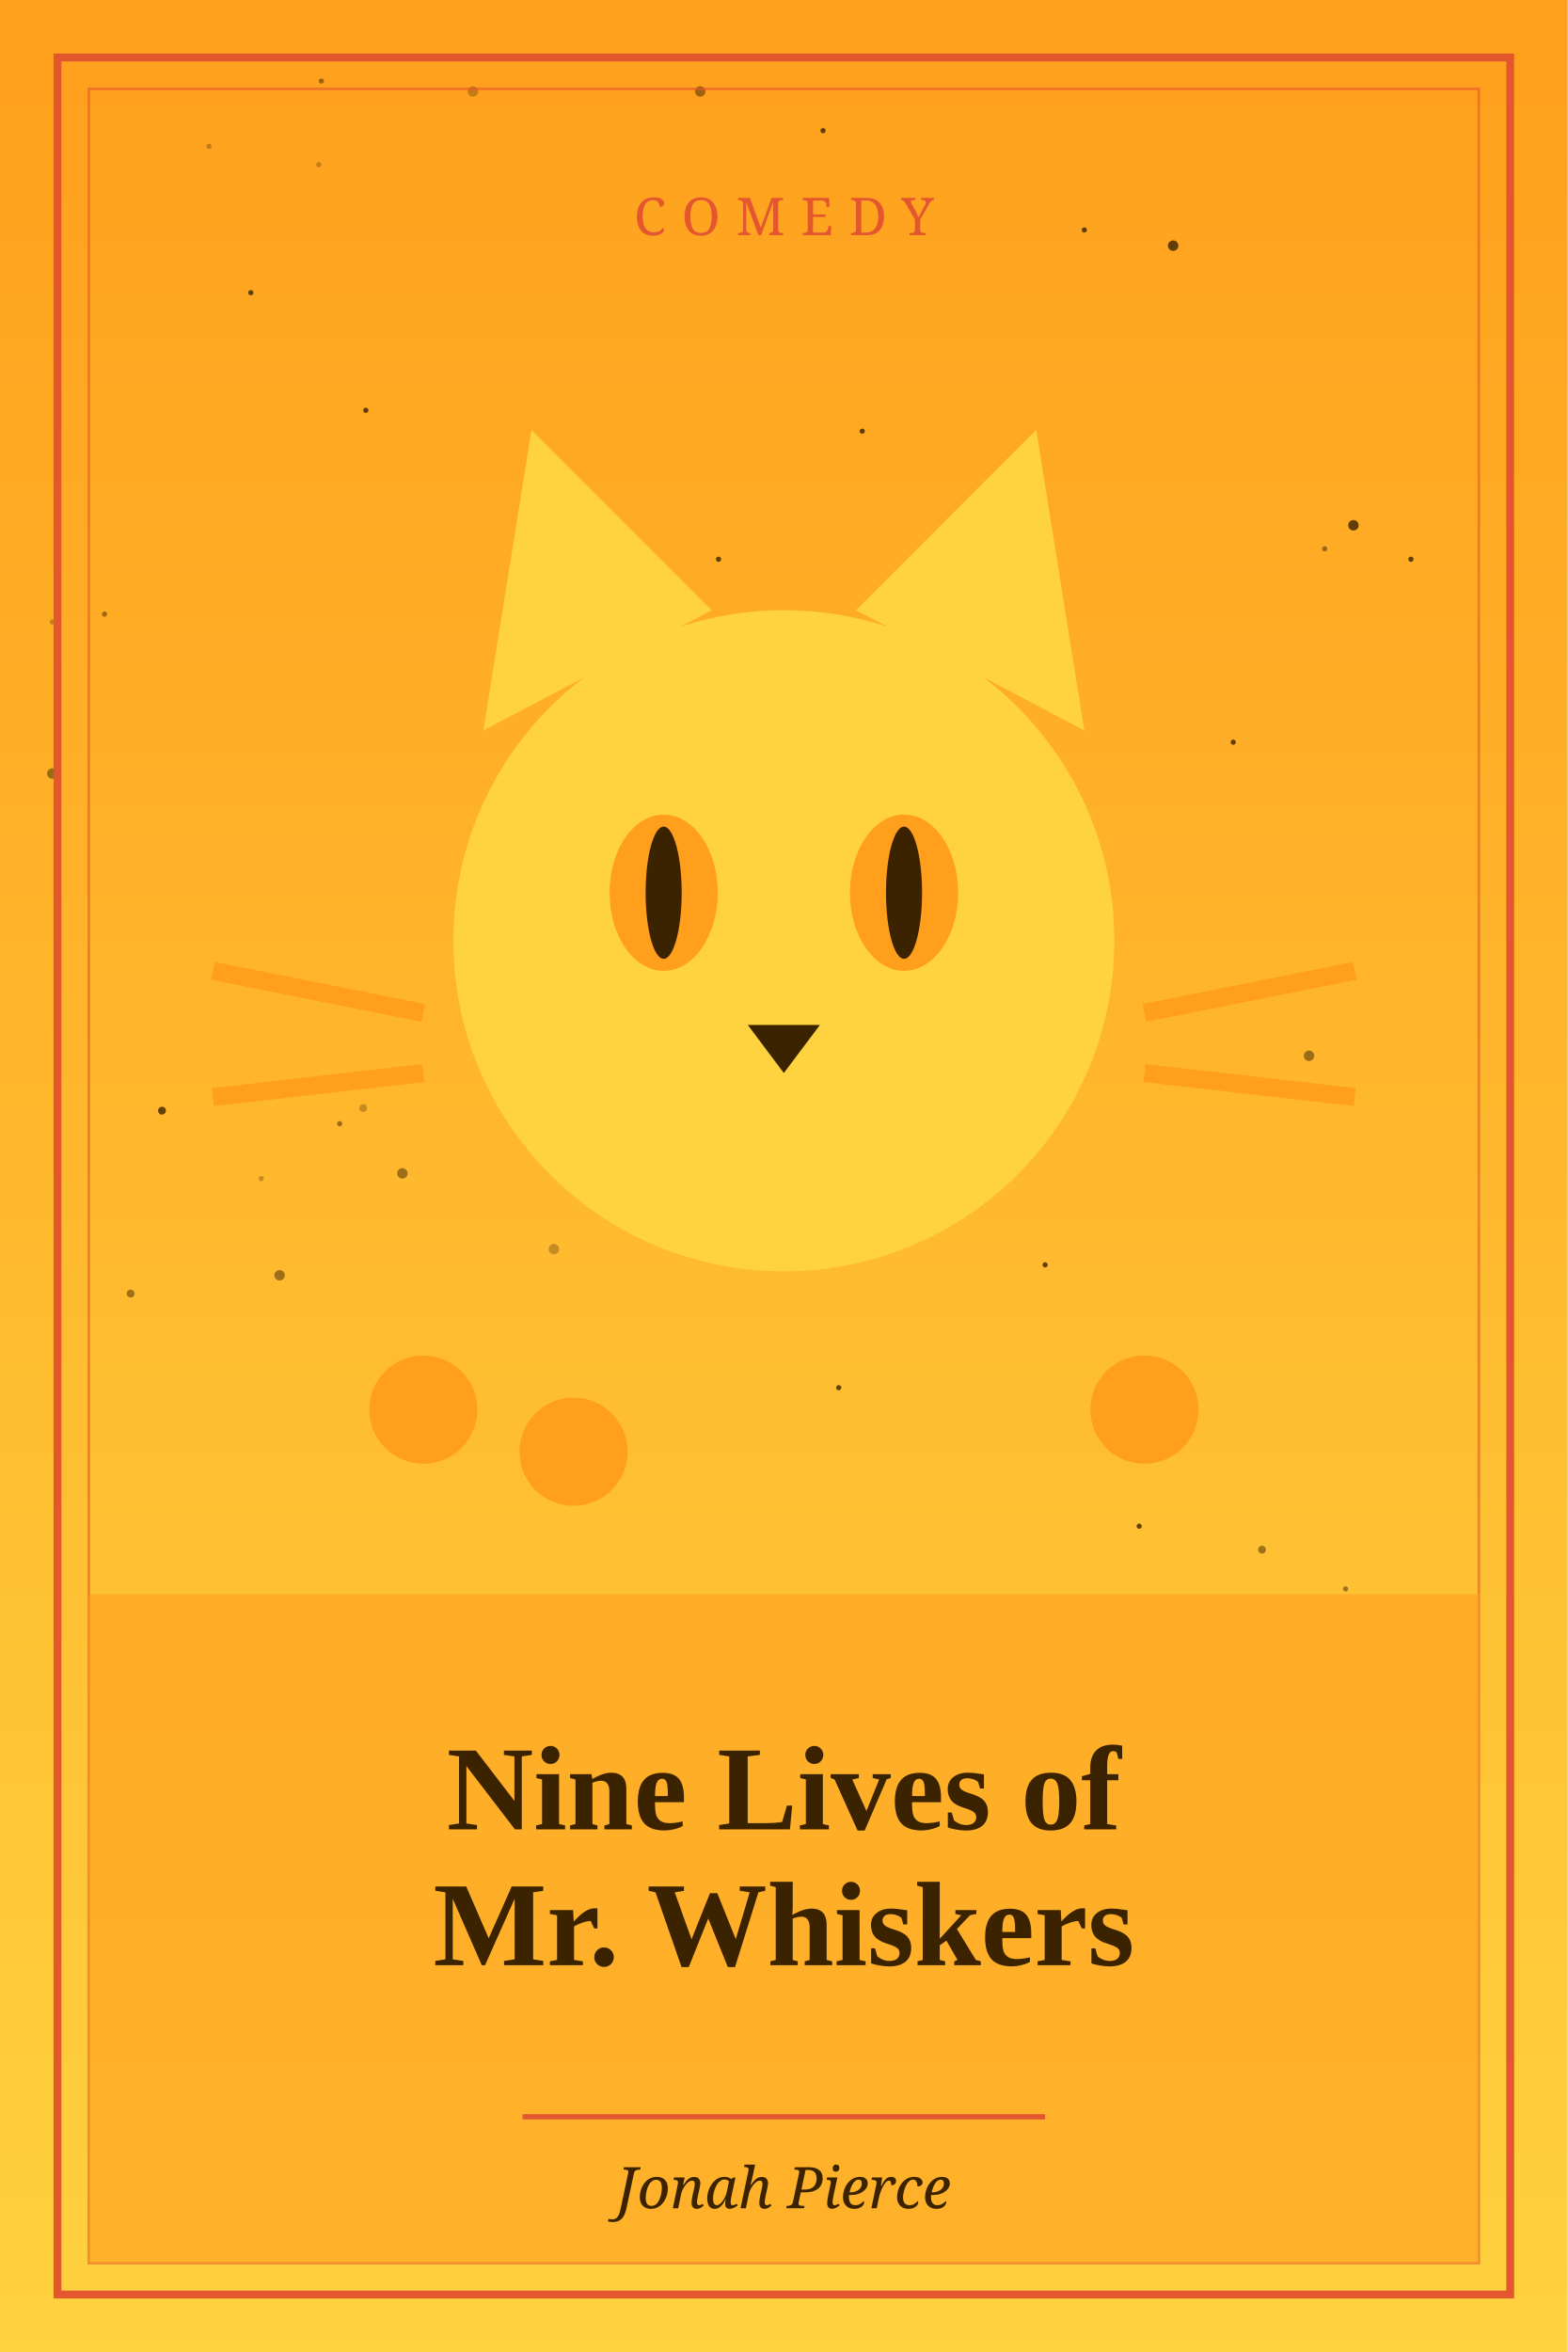
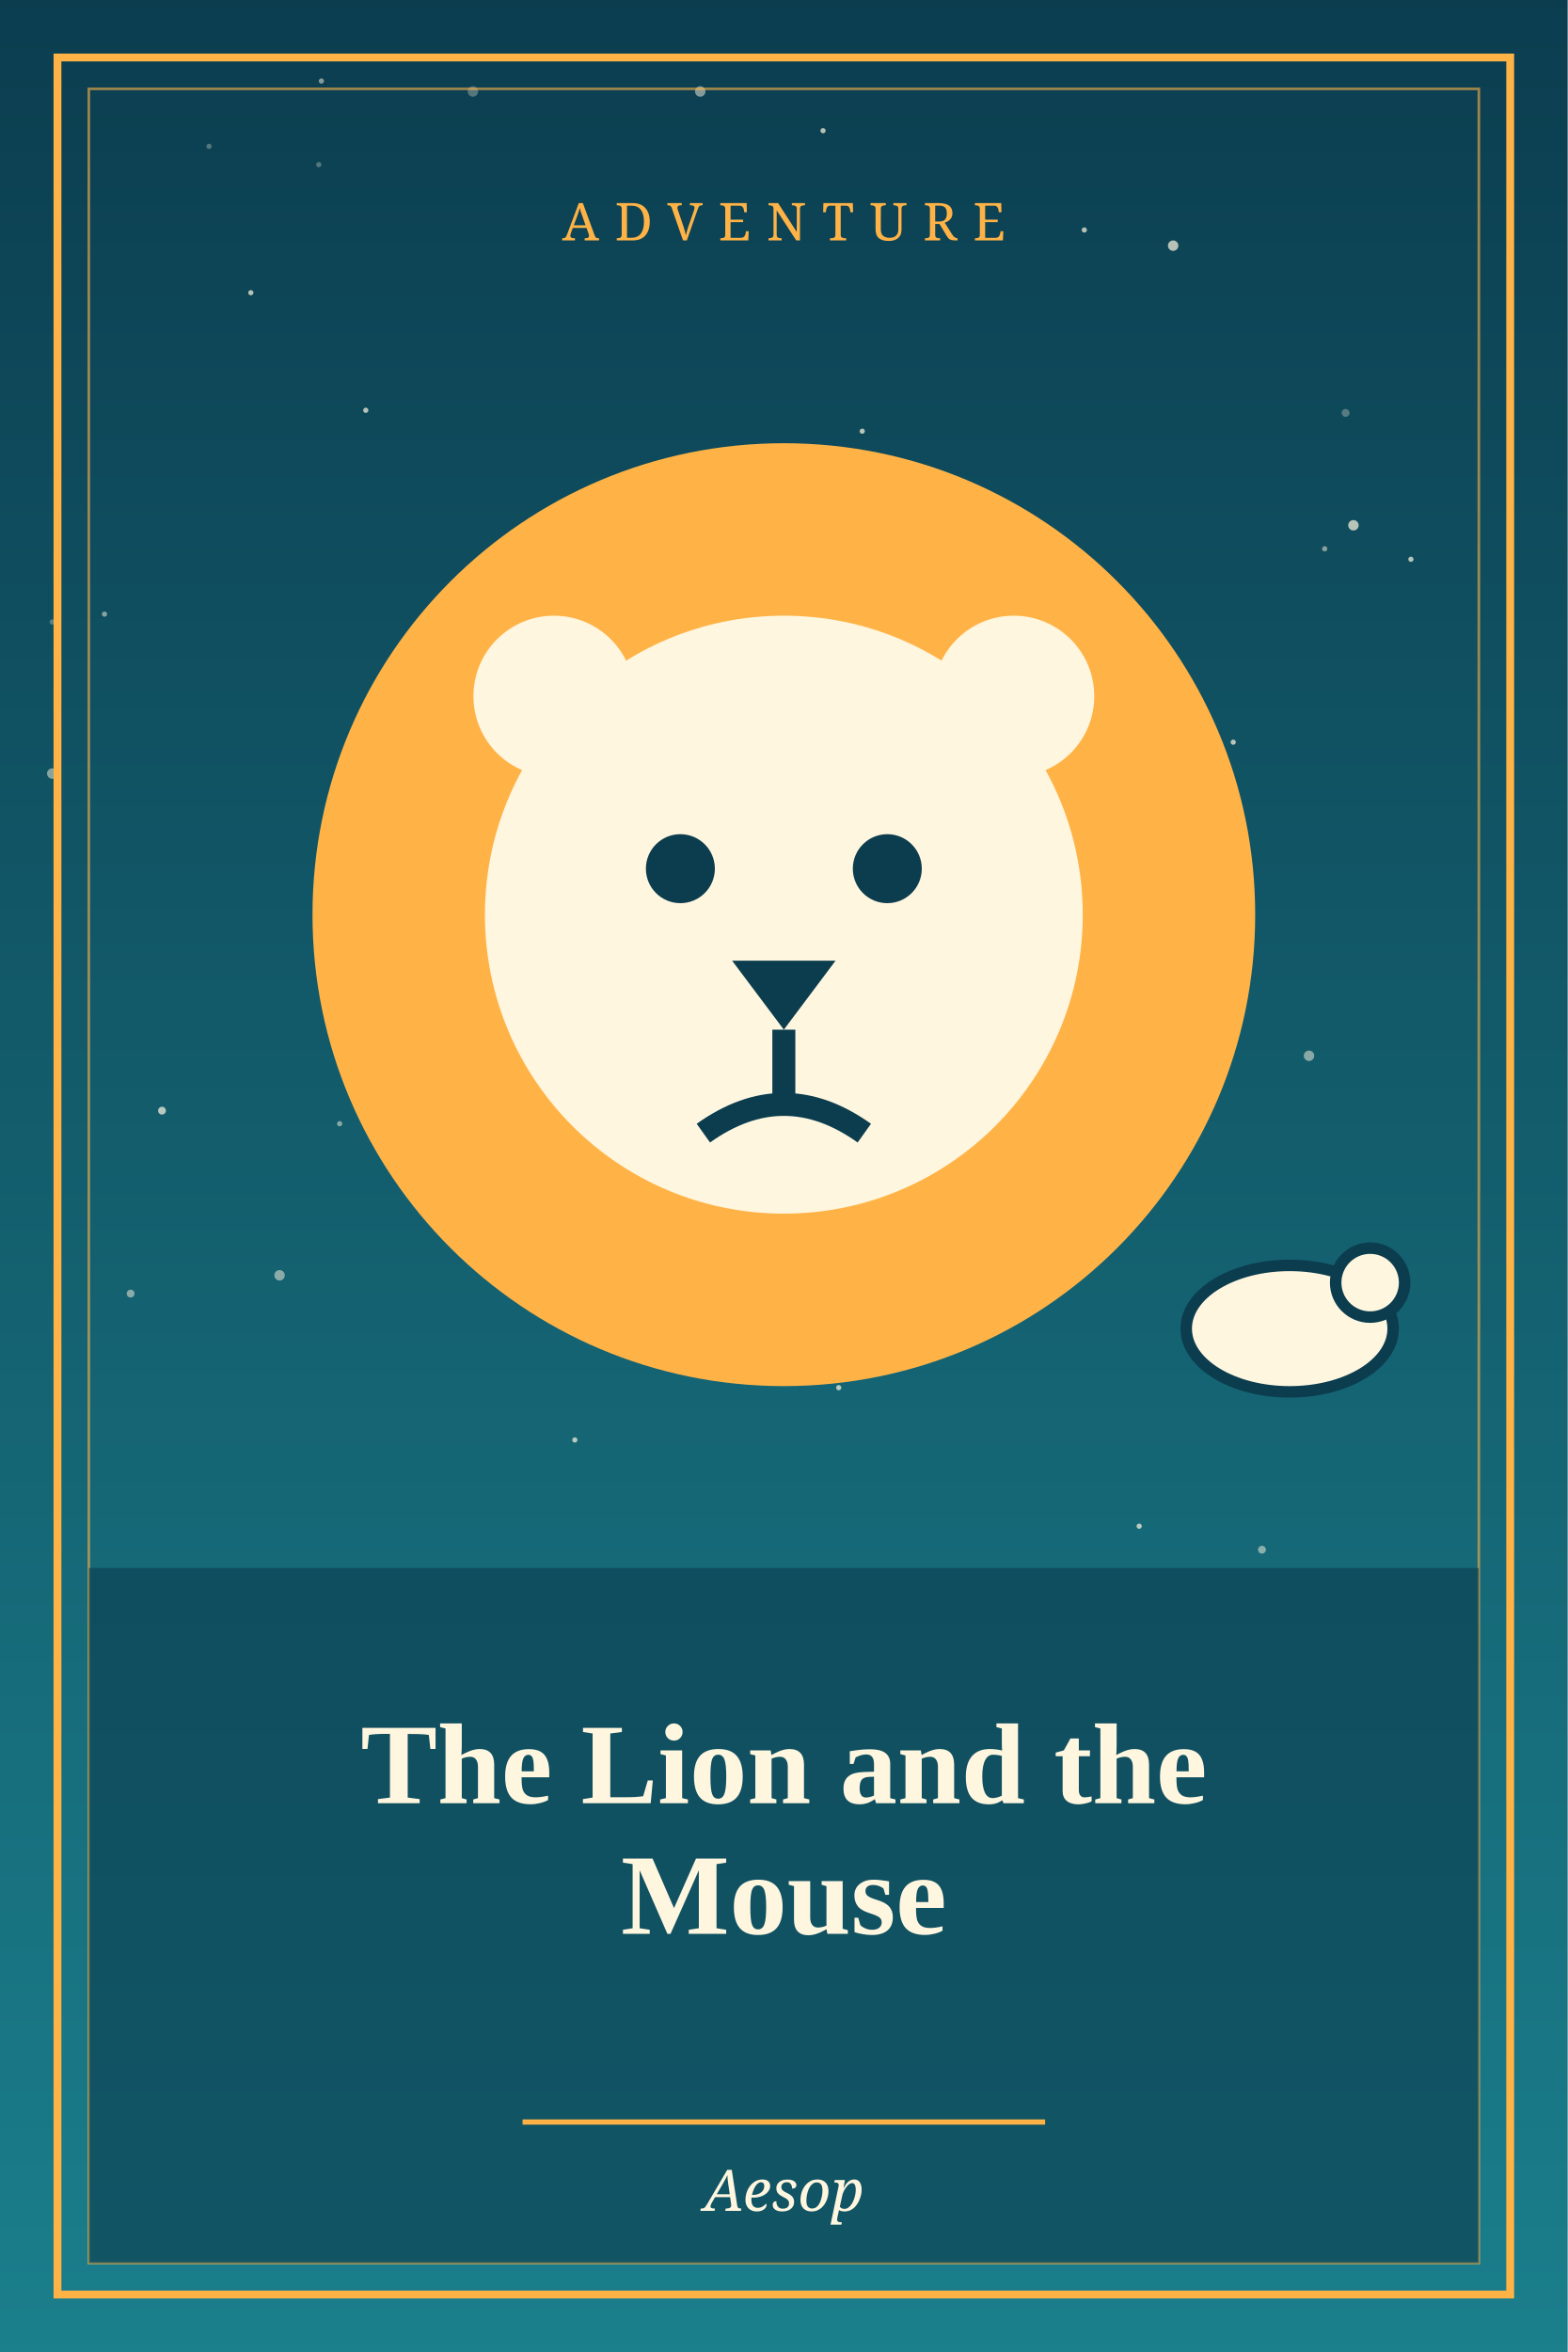
<svg xmlns="http://www.w3.org/2000/svg" viewBox="0 0 600 900" width="600" height="900">
  <defs>
    <linearGradient id="g" x1="0" y1="0" x2="0" y2="1">
-       <stop offset="0" stop-color="#ff9f1c" />
-       <stop offset="1" stop-color="#ffd23f" />
+       <stop offset="0" stop-color="#0b3d4f" />
+       <stop offset="1" stop-color="#1b7f8c" />
    </linearGradient>
    <radialGradient id="v" cx=".5" cy=".5" r=".75">
      <stop offset=".6" stop-color="#000" stop-opacity="0" />
-       <stop offset="1" stop-color="#000" stop-opacity=".45" />
+       <stop offset="1" stop-color="#000" stop-opacity=".4" />
    </radialGradient>
  </defs>
  <rect width="600" height="900" fill="url(#g)" />
-   <circle cx="483" cy="593" r="1.5" fill="#3b2300" opacity="0.5" />
-   <circle cx="540" cy="214" r="1" fill="#3b2300" opacity="0.8" />
-   <circle cx="507" cy="210" r="1" fill="#3b2300" opacity="0.5" />
-   <circle cx="330" cy="165" r="1" fill="#3b2300" opacity="0.8" />
-   <circle cx="62" cy="425" r="1.5" fill="#3b2300" opacity="0.8" />
-   <circle cx="181" cy="35" r="2" fill="#3b2300" opacity="0.3" />
-   <circle cx="80" cy="56" r="1" fill="#3b2300" opacity="0.3" />
-   <circle cx="50" cy="495" r="1.5" fill="#3b2300" opacity="0.5" />
-   <circle cx="220" cy="551" r="1" fill="#3b2300" opacity="0.8" />
-   <circle cx="321" cy="531" r="1" fill="#3b2300" opacity="0.8" />
-   <circle cx="107" cy="488" r="2" fill="#3b2300" opacity="0.5" />
-   <circle cx="436" cy="584" r="1" fill="#3b2300" opacity="0.8" />
-   <circle cx="280" cy="342" r="1" fill="#3b2300" opacity="0.8" />
-   <circle cx="315" cy="50" r="1" fill="#3b2300" opacity="0.8" />
-   <circle cx="130" cy="430" r="1" fill="#3b2300" opacity="0.5" />
-   <circle cx="415" cy="88" r="1" fill="#3b2300" opacity="0.8" />
-   <circle cx="20" cy="238" r="1" fill="#3b2300" opacity="0.3" />
-   <circle cx="501" cy="404" r="2" fill="#3b2300" opacity="0.5" />
-   <circle cx="449" cy="94" r="2" fill="#3b2300" opacity="0.8" />
-   <circle cx="223" cy="296" r="1.5" fill="#3b2300" opacity="0.3" />
-   <circle cx="338" cy="360" r="1" fill="#3b2300" opacity="0.5" />
-   <circle cx="140" cy="157" r="1" fill="#3b2300" opacity="0.8" />
-   <circle cx="123" cy="31" r="1" fill="#3b2300" opacity="0.5" />
-   <circle cx="518" cy="201" r="2" fill="#3b2300" opacity="0.8" />
-   <circle cx="212" cy="478" r="2" fill="#3b2300" opacity="0.3" />
-   <circle cx="154" cy="449" r="2" fill="#3b2300" opacity="0.5" />
-   <circle cx="139" cy="424" r="1.5" fill="#3b2300" opacity="0.3" />
-   <circle cx="20" cy="296" r="2" fill="#3b2300" opacity="0.5" />
-   <circle cx="40" cy="235" r="1" fill="#3b2300" opacity="0.5" />
-   <circle cx="122" cy="63" r="1" fill="#3b2300" opacity="0.3" />
-   <circle cx="472" cy="284" r="1" fill="#3b2300" opacity="0.8" />
-   <circle cx="356" cy="323" r="1.5" fill="#3b2300" opacity="0.3" />
-   <circle cx="96" cy="112" r="1" fill="#3b2300" opacity="0.8" />
-   <circle cx="268" cy="35" r="2" fill="#3b2300" opacity="0.5" />
-   <circle cx="400" cy="484" r="1" fill="#3b2300" opacity="0.8" />
-   <circle cx="515" cy="608" r="1" fill="#3b2300" opacity="0.5" />
-   <circle cx="207" cy="177" r="1.5" fill="#3b2300" opacity="0.3" />
-   <circle cx="275" cy="214" r="1" fill="#3b2300" opacity="0.8" />
-   <circle cx="221" cy="417" r="1.5" fill="#3b2300" opacity="0.8" />
-   <circle cx="100" cy="451" r="1" fill="#3b2300" opacity="0.3" />
-   <rect x="22" y="22" width="556" height="856" fill="none" stroke="#e4572e" stroke-width="3" />
-   <rect x="34" y="34" width="532" height="832" fill="none" stroke="#e4572e" stroke-width="1" opacity=".6" />
-   <text x="300" y="90" text-anchor="middle" font-family="Georgia,serif" font-size="20" letter-spacing="6" fill="#e4572e">COMEDY</text>
-   <g transform="translate(300,360) scale(2.3)">
-     <polygon points="-50,-35 -42,-85 -12,-55" fill="#ffd23f" />
-     <polygon points="50,-35 42,-85 12,-55" fill="#ffd23f" />
-     <circle cy="0" r="55" fill="#ffd23f" />
-     <ellipse cx="-20" cy="-8" rx="9" ry="13" fill="#ff9f1c" />
-     <ellipse cx="20" cy="-8" rx="9" ry="13" fill="#ff9f1c" />
-     <ellipse cx="-20" cy="-8" rx="3" ry="11" fill="#3b2300" />
-     <ellipse cx="20" cy="-8" rx="3" ry="11" fill="#3b2300" />
-     <polygon points="-6,14 6,14 0,22" fill="#3b2300" />
-     <path d="M-60,12 L-95,5 M-60,22 L-95,26 M60,12 L95,5 M60,22 L95,26" stroke="#ff9f1c" stroke-width="3" />
-     <circle cx="-60" cy="78" r="9" fill="#ff9f1c" />
-     <circle cx="-35" cy="85" r="9" fill="#ff9f1c" />
-     <circle cx="60" cy="78" r="9" fill="#ff9f1c" />
+   <circle cx="483" cy="593" r="1.5" fill="#fff6df" opacity="0.5" />
+   <circle cx="540" cy="214" r="1" fill="#fff6df" opacity="0.7" />
+   <circle cx="507" cy="210" r="1" fill="#fff6df" opacity="0.5" />
+   <circle cx="330" cy="165" r="1" fill="#fff6df" opacity="0.7" />
+   <circle cx="62" cy="425" r="1.5" fill="#fff6df" opacity="0.7" />
+   <circle cx="181" cy="35" r="2" fill="#fff6df" opacity="0.3" />
+   <circle cx="80" cy="56" r="1" fill="#fff6df" opacity="0.3" />
+   <circle cx="50" cy="495" r="1.5" fill="#fff6df" opacity="0.5" />
+   <circle cx="220" cy="551" r="1" fill="#fff6df" opacity="0.7" />
+   <circle cx="321" cy="531" r="1" fill="#fff6df" opacity="0.7" />
+   <circle cx="107" cy="488" r="2" fill="#fff6df" opacity="0.5" />
+   <circle cx="436" cy="584" r="1" fill="#fff6df" opacity="0.7" />
+   <circle cx="280" cy="342" r="1" fill="#fff6df" opacity="0.7" />
+   <circle cx="315" cy="50" r="1" fill="#fff6df" opacity="0.7" />
+   <circle cx="130" cy="430" r="1" fill="#fff6df" opacity="0.5" />
+   <circle cx="415" cy="88" r="1" fill="#fff6df" opacity="0.7" />
+   <circle cx="20" cy="238" r="1" fill="#fff6df" opacity="0.3" />
+   <circle cx="501" cy="404" r="2" fill="#fff6df" opacity="0.5" />
+   <circle cx="449" cy="94" r="2" fill="#fff6df" opacity="0.7" />
+   <circle cx="223" cy="296" r="1.5" fill="#fff6df" opacity="0.3" />
+   <circle cx="338" cy="360" r="1" fill="#fff6df" opacity="0.5" />
+   <circle cx="140" cy="157" r="1" fill="#fff6df" opacity="0.7" />
+   <circle cx="123" cy="31" r="1" fill="#fff6df" opacity="0.5" />
+   <circle cx="518" cy="201" r="2" fill="#fff6df" opacity="0.7" />
+   <circle cx="212" cy="478" r="2" fill="#fff6df" opacity="0.3" />
+   <circle cx="154" cy="449" r="2" fill="#fff6df" opacity="0.5" />
+   <circle cx="139" cy="424" r="1.5" fill="#fff6df" opacity="0.3" />
+   <circle cx="20" cy="296" r="2" fill="#fff6df" opacity="0.5" />
+   <circle cx="40" cy="235" r="1" fill="#fff6df" opacity="0.5" />
+   <circle cx="122" cy="63" r="1" fill="#fff6df" opacity="0.3" />
+   <circle cx="472" cy="284" r="1" fill="#fff6df" opacity="0.7" />
+   <circle cx="356" cy="323" r="1.5" fill="#fff6df" opacity="0.3" />
+   <circle cx="96" cy="112" r="1" fill="#fff6df" opacity="0.7" />
+   <circle cx="268" cy="35" r="2" fill="#fff6df" opacity="0.5" />
+   <circle cx="400" cy="484" r="1" fill="#fff6df" opacity="0.7" />
+   <circle cx="515" cy="158" r="1.5" fill="#fff6df" opacity="0.3" />
+   <rect x="22" y="22" width="556" height="856" fill="none" stroke="#ffb347" stroke-width="3" />
+   <rect x="34" y="34" width="532" height="832" fill="none" stroke="#ffb347" stroke-width="1" opacity=".6" />
+   <text x="300" y="92" text-anchor="middle" font-family="Georgia,serif" font-size="20" letter-spacing="6" fill="#ffb347">ADVENTURE</text>
+   <g transform="translate(300,350) scale(2.2)">
+     <circle r="82" fill="#ffb347" />
+     <circle r="52" fill="#fff6df" />
+     <circle cx="-40" cy="-38" r="14" fill="#fff6df" />
+     <circle cx="40" cy="-38" r="14" fill="#fff6df" />
+     <circle cx="-18" cy="-8" r="6" fill="#0b3d4f" />
+     <circle cx="18" cy="-8" r="6" fill="#0b3d4f" />
+     <polygon points="-9,8 9,8 0,20" fill="#0b3d4f" />
+     <path d="M0,20 V32 M-14,38 Q0,28 14,38" stroke="#0b3d4f" stroke-width="4" fill="none" />
+     <ellipse cx="88" cy="72" rx="18" ry="11" fill="#fff6df" stroke="#0b3d4f" stroke-width="2" />
+     <circle cx="102" cy="64" r="6" fill="#fff6df" stroke="#0b3d4f" stroke-width="2" />
  </g>
-   <rect x="34" y="610" width="532" height="256" fill="#ff9f1c" opacity=".6" />
-   <text x="300" y="700" text-anchor="middle" font-family="Georgia,'Times New Roman',serif" font-size="46" font-weight="700" fill="#3b2300">Nine Lives of</text>
-   <text x="300" y="752" text-anchor="middle" font-family="Georgia,'Times New Roman',serif" font-size="46" font-weight="700" fill="#3b2300">Mr. Whiskers</text>
-   <line x1="200" y1="810" x2="400" y2="810" stroke="#e4572e" stroke-width="2" />
-   <text x="300" y="845" text-anchor="middle" font-family="Georgia,serif" font-size="22" font-style="italic" fill="#3b2300">Jonah Pierce</text>
+   <rect x="34" y="600" width="532" height="266" fill="#0b3d4f" opacity=".62" />
+   <text x="300" y="690" text-anchor="middle" font-family="Georgia,'Times New Roman',serif" font-size="44" font-weight="700" fill="#fff6df">The Lion and the</text>
+   <text x="300" y="740" text-anchor="middle" font-family="Georgia,'Times New Roman',serif" font-size="44" font-weight="700" fill="#fff6df">Mouse</text>
+   <line x1="200" y1="812" x2="400" y2="812" stroke="#ffb347" stroke-width="2" />
+   <text x="300" y="846" text-anchor="middle" font-family="Georgia,serif" font-size="22" font-style="italic" fill="#fff6df">Aesop</text>
</svg>
